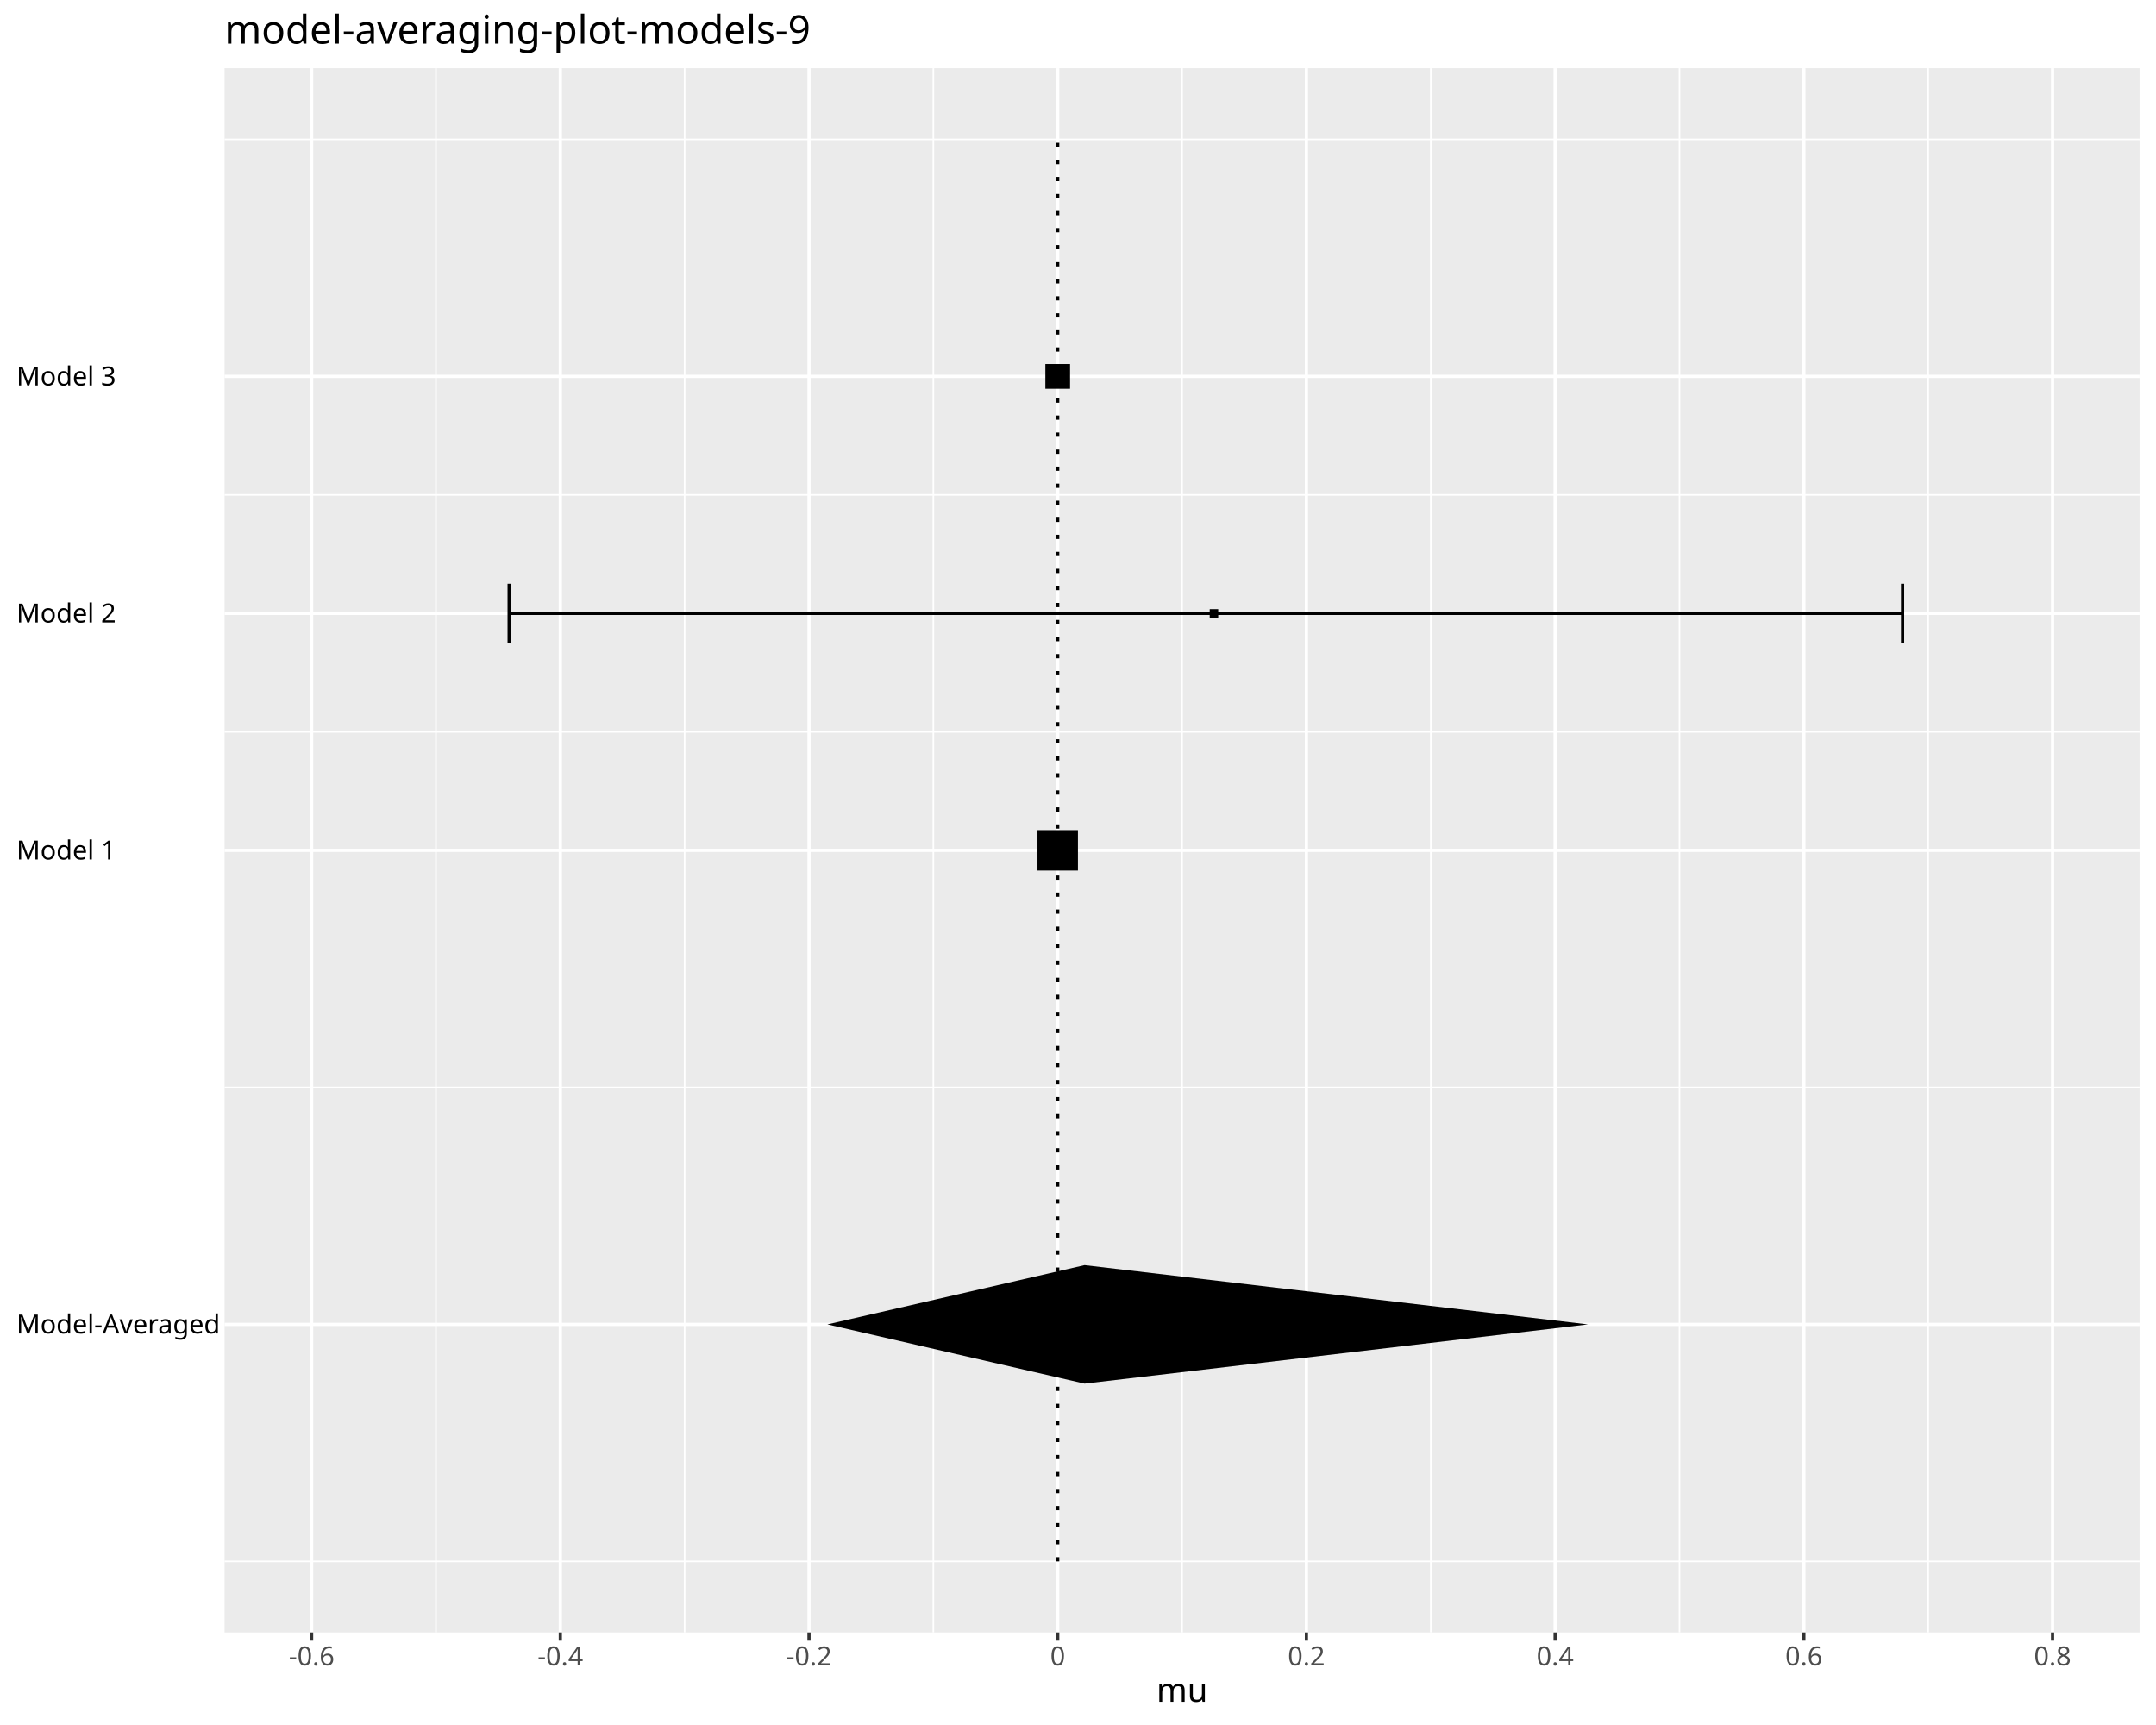
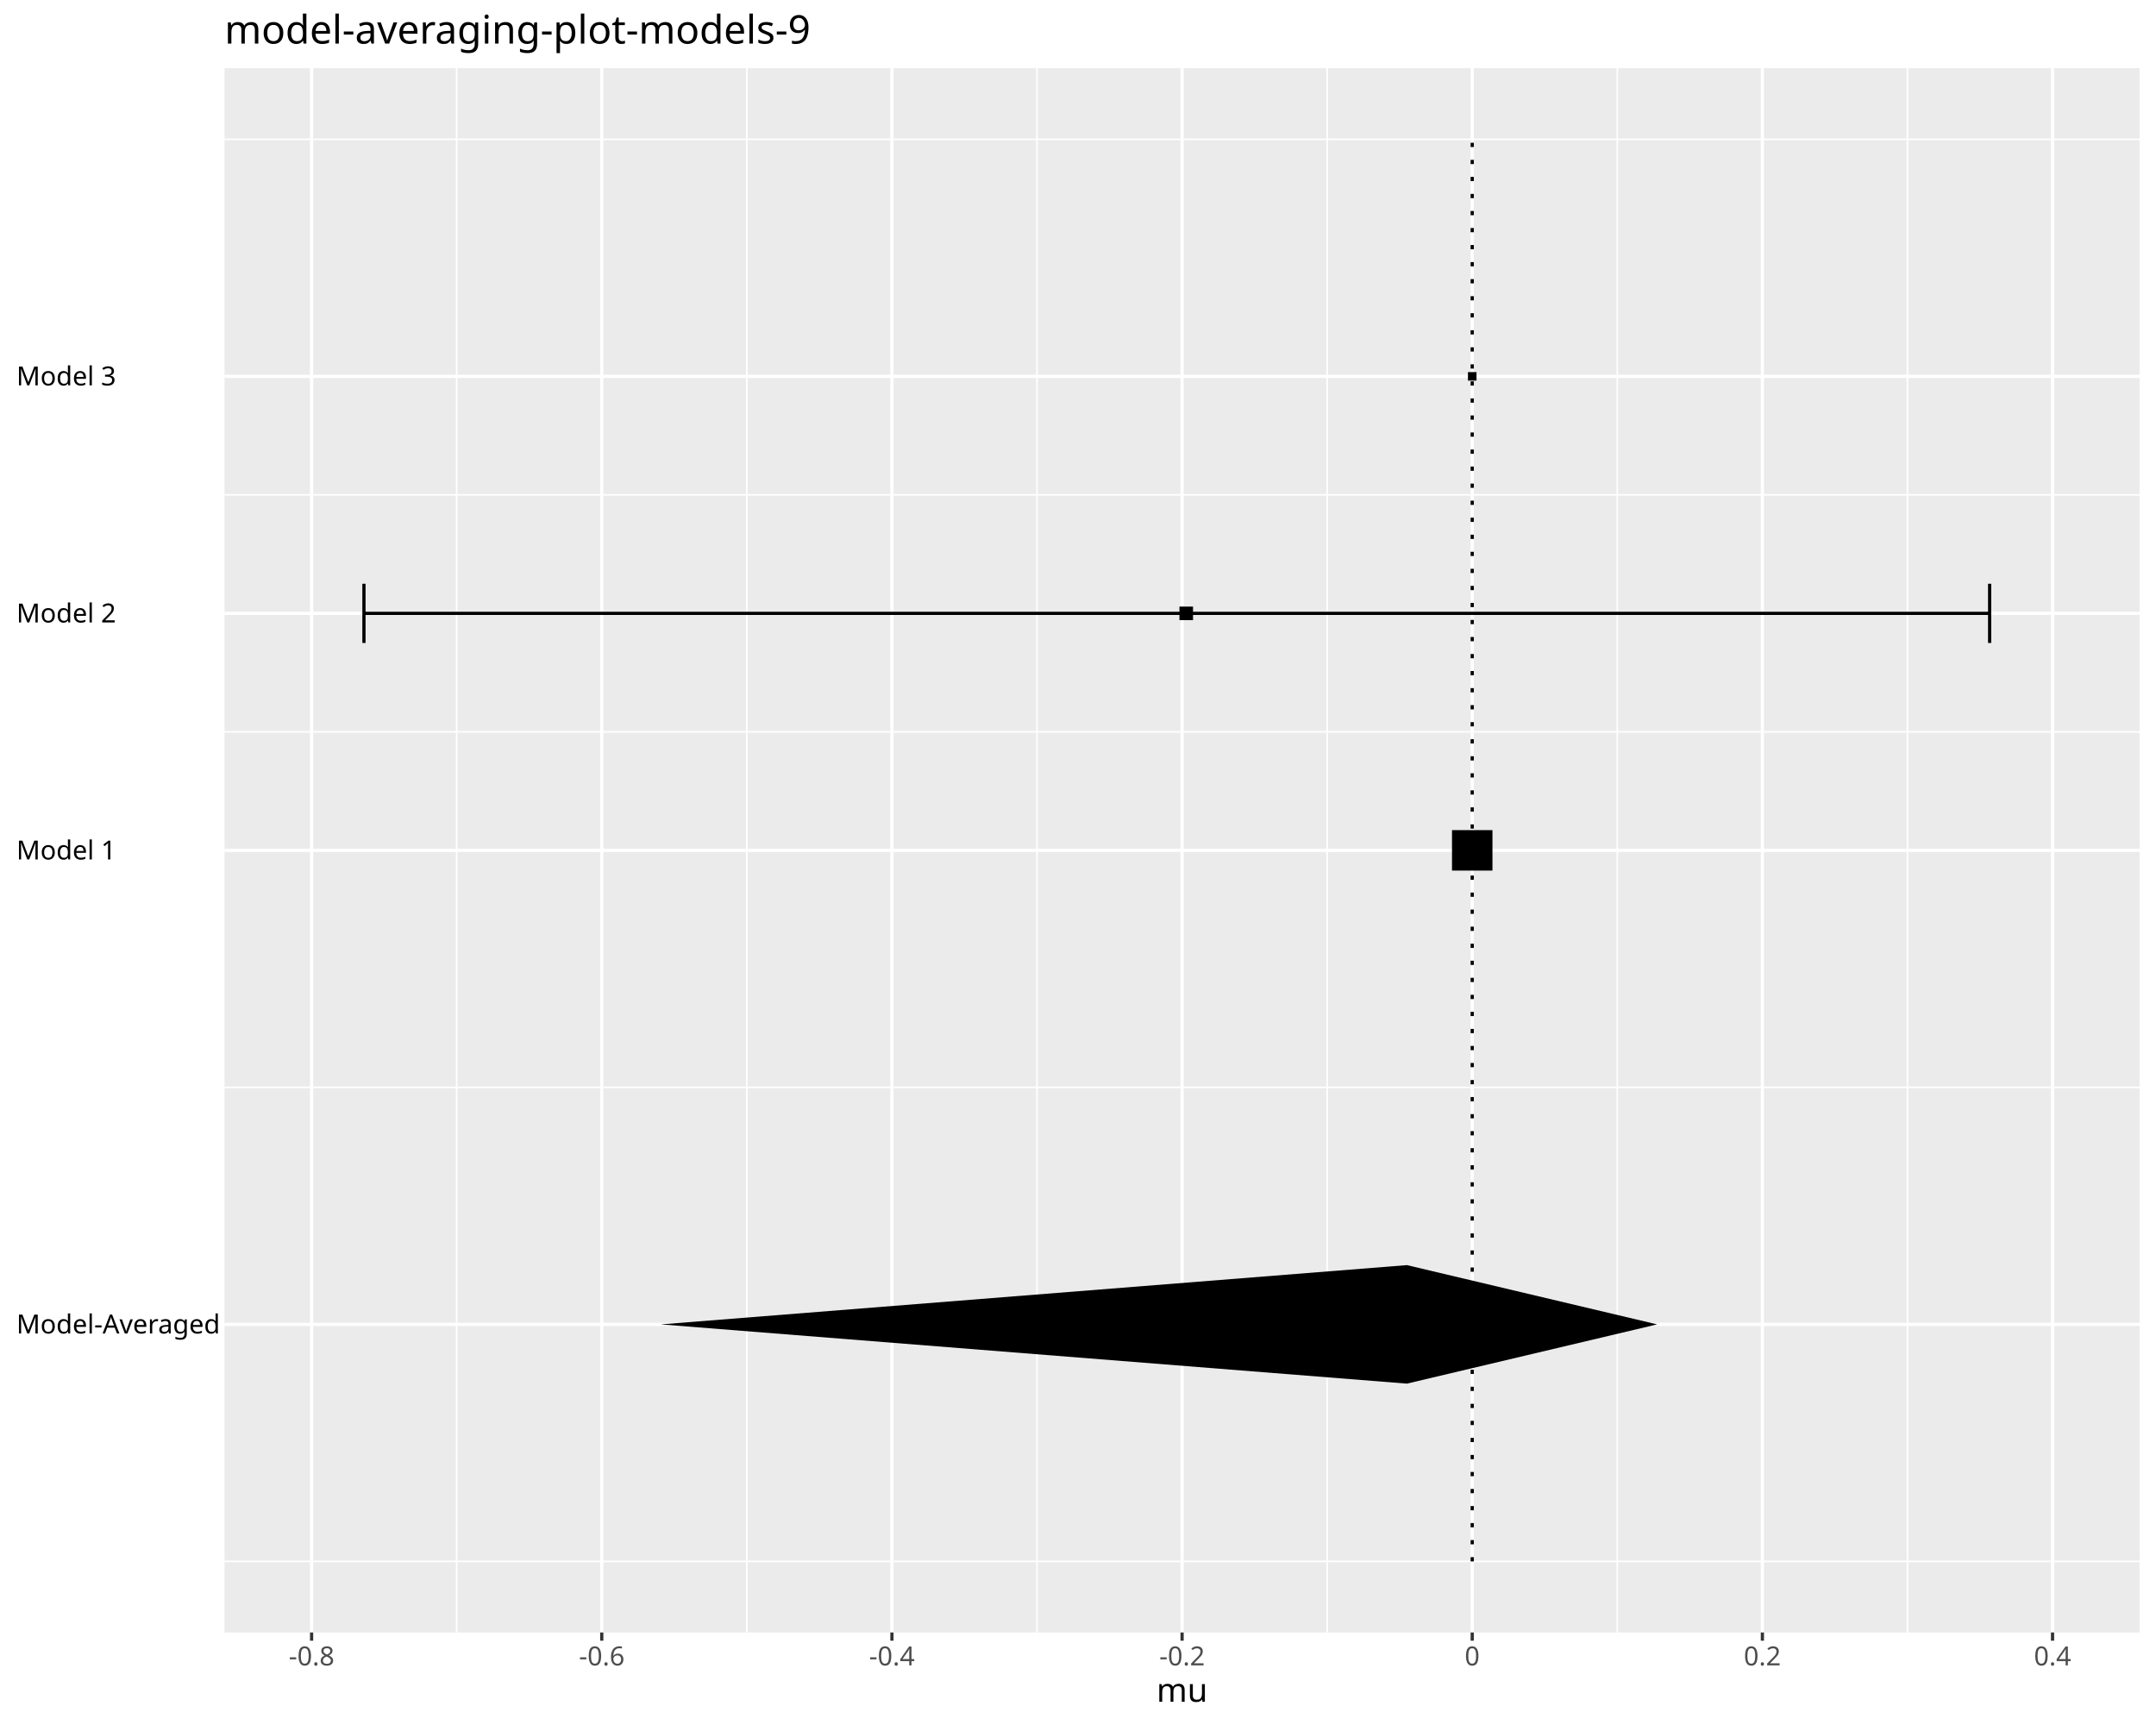
<svg xmlns="http://www.w3.org/2000/svg" class="svglite" data-engine-version="2.0" width="720.00pt" height="576.00pt" viewBox="0 0 720.00 576.00">
  <defs>
    <style type="text/css">
    .svglite line, .svglite polyline, .svglite polygon, .svglite path, .svglite rect, .svglite circle {
      fill: none;
      stroke: #000000;
      stroke-linecap: round;
      stroke-linejoin: round;
      stroke-miterlimit: 10.00;
    }
  </style>
  </defs>
  <rect width="100%" height="100%" style="stroke: none; fill: #FFFFFF;" />
  <defs>
    <clipPath id="cpMC4wMHw3MjAuMDB8MC4wMHw1NzYuMDA=">
      <rect x="0.00" y="0.00" width="720.00" height="576.00" />
    </clipPath>
  </defs>
  <g clip-path="url(#cpMC4wMHw3MjAuMDB8MC4wMHw1NzYuMDA=)">
    <rect x="0.00" y="0.00" width="720.00" height="576.00" style="stroke-width: 1.07; stroke: #FFFFFF; fill: #FFFFFF;" />
  </g>
  <defs>
    <clipPath id="cpNzQuOTl8NzE0LjUyfDIyLjc4fDU0NS4xMQ==">
      <rect x="74.99" y="22.78" width="639.53" height="522.33" />
    </clipPath>
  </defs>
  <g clip-path="url(#cpNzQuOTl8NzE0LjUyfDIyLjc4fDU0NS4xMQ==)">
    <rect x="74.99" y="22.78" width="639.53" height="522.33" style="stroke-width: 1.07; stroke: none; fill: #EBEBEB;" />
    <polyline points="74.99,521.37 714.52,521.37 " style="stroke-width: 0.53; stroke: #FFFFFF; stroke-linecap: butt;" />
    <polyline points="74.99,363.09 714.52,363.09 " style="stroke-width: 0.53; stroke: #FFFFFF; stroke-linecap: butt;" />
    <polyline points="74.99,244.38 714.52,244.38 " style="stroke-width: 0.53; stroke: #FFFFFF; stroke-linecap: butt;" />
    <polyline points="74.99,165.24 714.52,165.24 " style="stroke-width: 0.53; stroke: #FFFFFF; stroke-linecap: butt;" />
    <polyline points="74.99,46.53 714.52,46.53 " style="stroke-width: 0.53; stroke: #FFFFFF; stroke-linecap: butt;" />
-     <polyline points="145.59,545.11 145.59,22.78 " style="stroke-width: 0.53; stroke: #FFFFFF; stroke-linecap: butt;" />
-     <polyline points="228.64,545.11 228.64,22.78 " style="stroke-width: 0.53; stroke: #FFFFFF; stroke-linecap: butt;" />
-     <polyline points="311.70,545.11 311.70,22.78 " style="stroke-width: 0.53; stroke: #FFFFFF; stroke-linecap: butt;" />
-     <polyline points="394.76,545.11 394.76,22.78 " style="stroke-width: 0.53; stroke: #FFFFFF; stroke-linecap: butt;" />
-     <polyline points="477.81,545.11 477.81,22.78 " style="stroke-width: 0.53; stroke: #FFFFFF; stroke-linecap: butt;" />
-     <polyline points="560.87,545.11 560.87,22.78 " style="stroke-width: 0.53; stroke: #FFFFFF; stroke-linecap: butt;" />
-     <polyline points="643.92,545.11 643.92,22.78 " style="stroke-width: 0.53; stroke: #FFFFFF; stroke-linecap: butt;" />
+     <polyline points="152.51,545.11 152.51,22.78 " style="stroke-width: 0.53; stroke: #FFFFFF; stroke-linecap: butt;" />
+     <polyline points="249.41,545.11 249.41,22.78 " style="stroke-width: 0.53; stroke: #FFFFFF; stroke-linecap: butt;" />
+     <polyline points="346.31,545.11 346.31,22.78 " style="stroke-width: 0.53; stroke: #FFFFFF; stroke-linecap: butt;" />
+     <polyline points="443.20,545.11 443.20,22.78 " style="stroke-width: 0.53; stroke: #FFFFFF; stroke-linecap: butt;" />
+     <polyline points="540.10,545.11 540.10,22.78 " style="stroke-width: 0.53; stroke: #FFFFFF; stroke-linecap: butt;" />
+     <polyline points="637.00,545.11 637.00,22.78 " style="stroke-width: 0.53; stroke: #FFFFFF; stroke-linecap: butt;" />
    <polyline points="74.99,442.23 714.52,442.23 " style="stroke-width: 1.07; stroke: #FFFFFF; stroke-linecap: butt;" />
    <polyline points="74.99,283.95 714.52,283.95 " style="stroke-width: 1.07; stroke: #FFFFFF; stroke-linecap: butt;" />
    <polyline points="74.99,204.81 714.52,204.81 " style="stroke-width: 1.07; stroke: #FFFFFF; stroke-linecap: butt;" />
    <polyline points="74.99,125.67 714.52,125.67 " style="stroke-width: 1.07; stroke: #FFFFFF; stroke-linecap: butt;" />
    <polyline points="104.06,545.11 104.06,22.78 " style="stroke-width: 1.07; stroke: #FFFFFF; stroke-linecap: butt;" />
-     <polyline points="187.12,545.11 187.12,22.78 " style="stroke-width: 1.07; stroke: #FFFFFF; stroke-linecap: butt;" />
-     <polyline points="270.17,545.11 270.17,22.78 " style="stroke-width: 1.07; stroke: #FFFFFF; stroke-linecap: butt;" />
-     <polyline points="353.23,545.11 353.23,22.78 " style="stroke-width: 1.07; stroke: #FFFFFF; stroke-linecap: butt;" />
-     <polyline points="436.28,545.11 436.28,22.78 " style="stroke-width: 1.07; stroke: #FFFFFF; stroke-linecap: butt;" />
-     <polyline points="519.34,545.11 519.34,22.78 " style="stroke-width: 1.07; stroke: #FFFFFF; stroke-linecap: butt;" />
-     <polyline points="602.40,545.11 602.40,22.78 " style="stroke-width: 1.07; stroke: #FFFFFF; stroke-linecap: butt;" />
+     <polyline points="200.96,545.11 200.96,22.78 " style="stroke-width: 1.07; stroke: #FFFFFF; stroke-linecap: butt;" />
+     <polyline points="297.86,545.11 297.86,22.78 " style="stroke-width: 1.07; stroke: #FFFFFF; stroke-linecap: butt;" />
+     <polyline points="394.76,545.11 394.76,22.78 " style="stroke-width: 1.07; stroke: #FFFFFF; stroke-linecap: butt;" />
+     <polyline points="491.65,545.11 491.65,22.78 " style="stroke-width: 1.07; stroke: #FFFFFF; stroke-linecap: butt;" />
+     <polyline points="588.55,545.11 588.55,22.78 " style="stroke-width: 1.07; stroke: #FFFFFF; stroke-linecap: butt;" />
    <polyline points="685.45,545.11 685.45,22.78 " style="stroke-width: 1.07; stroke: #FFFFFF; stroke-linecap: butt;" />
-     <polyline points="635.37,214.70 635.37,194.91 " style="stroke-width: 1.07; stroke-linecap: butt;" />
-     <polyline points="635.37,204.81 170.03,204.81 " style="stroke-width: 1.07; stroke-linecap: butt;" />
-     <polyline points="170.03,214.70 170.03,194.91 " style="stroke-width: 1.07; stroke-linecap: butt;" />
-     <polygon points="346.47,290.70 359.98,290.70 359.98,277.19 346.47,277.19 " style="stroke-width: 0.71; stroke: none; fill: #000000;" />
-     <polygon points="403.98,206.23 406.82,206.23 406.82,203.39 403.98,203.39 " style="stroke-width: 0.71; stroke: none; fill: #000000;" />
-     <polygon points="349.10,129.79 357.35,129.79 357.35,121.54 349.10,121.54 " style="stroke-width: 0.71; stroke: none; fill: #000000;" />
-     <polygon points="276.31,442.23 362.20,422.44 530.31,442.23 362.20,462.01 " style="stroke-width: 1.07; stroke: none; fill: #000000;" />
-     <polyline points="353.23,521.37 353.23,46.53 " style="stroke-width: 1.07; stroke-dasharray: 1.42,4.27; stroke-linecap: butt;" />
+     <polyline points="664.44,214.70 664.44,194.91 " style="stroke-width: 1.07; stroke-linecap: butt;" />
+     <polyline points="664.44,204.81 121.54,204.81 " style="stroke-width: 1.07; stroke-linecap: butt;" />
+     <polyline points="121.54,214.70 121.54,194.91 " style="stroke-width: 1.07; stroke-linecap: butt;" />
+     <polygon points="484.90,290.70 498.41,290.70 498.41,277.19 484.90,277.19 " style="stroke-width: 0.71; stroke: none; fill: #000000;" />
+     <polygon points="393.88,207.07 398.41,207.07 398.41,202.55 393.88,202.55 " style="stroke-width: 0.71; stroke: none; fill: #000000;" />
+     <polygon points="490.23,127.09 493.08,127.09 493.08,124.25 490.23,124.25 " style="stroke-width: 0.71; stroke: none; fill: #000000;" />
+     <polygon points="220.64,442.23 469.84,422.44 553.40,442.23 469.84,462.01 " style="stroke-width: 1.07; stroke: none; fill: #000000;" />
+     <polyline points="491.65,521.37 491.65,46.53 " style="stroke-width: 1.07; stroke-dasharray: 1.42,4.27; stroke-linecap: butt;" />
  </g>
  <g clip-path="url(#cpMC4wMHw3MjAuMDB8MC4wMHw1NzYuMDA=)">
    <text x="5.48" y="445.26" style="font-size: 8.80px; font-family: sans;" textLength="64.58px" lengthAdjust="spacingAndGlyphs">Model-Averaged</text>
    <text x="5.48" y="286.98" style="font-size: 8.80px; font-family: sans;" textLength="31.31px" lengthAdjust="spacingAndGlyphs">Model 1</text>
    <text x="5.48" y="207.84" style="font-size: 8.80px; font-family: sans;" textLength="31.31px" lengthAdjust="spacingAndGlyphs">Model 2</text>
    <text x="5.48" y="128.69" style="font-size: 8.80px; font-family: sans;" textLength="31.31px" lengthAdjust="spacingAndGlyphs">Model 3</text>
    <polyline points="104.06,547.85 104.06,545.11 " style="stroke-width: 1.07; stroke: #333333; stroke-linecap: butt;" />
-     <polyline points="187.12,547.85 187.12,545.11 " style="stroke-width: 1.07; stroke: #333333; stroke-linecap: butt;" />
-     <polyline points="270.17,547.85 270.17,545.11 " style="stroke-width: 1.07; stroke: #333333; stroke-linecap: butt;" />
-     <polyline points="353.23,547.85 353.23,545.11 " style="stroke-width: 1.07; stroke: #333333; stroke-linecap: butt;" />
-     <polyline points="436.28,547.85 436.28,545.11 " style="stroke-width: 1.07; stroke: #333333; stroke-linecap: butt;" />
-     <polyline points="519.34,547.85 519.34,545.11 " style="stroke-width: 1.07; stroke: #333333; stroke-linecap: butt;" />
-     <polyline points="602.40,547.85 602.40,545.11 " style="stroke-width: 1.07; stroke: #333333; stroke-linecap: butt;" />
+     <polyline points="200.96,547.85 200.96,545.11 " style="stroke-width: 1.07; stroke: #333333; stroke-linecap: butt;" />
+     <polyline points="297.86,547.85 297.86,545.11 " style="stroke-width: 1.07; stroke: #333333; stroke-linecap: butt;" />
+     <polyline points="394.76,547.85 394.76,545.11 " style="stroke-width: 1.07; stroke: #333333; stroke-linecap: butt;" />
+     <polyline points="491.65,547.85 491.65,545.11 " style="stroke-width: 1.07; stroke: #333333; stroke-linecap: butt;" />
+     <polyline points="588.55,547.85 588.55,545.11 " style="stroke-width: 1.07; stroke: #333333; stroke-linecap: butt;" />
    <polyline points="685.45,547.85 685.45,545.11 " style="stroke-width: 1.07; stroke: #333333; stroke-linecap: butt;" />
-     <text x="104.06" y="556.10" text-anchor="middle" style="font-size: 8.80px; fill: #4D4D4D; font-family: sans;" textLength="15.16px" lengthAdjust="spacingAndGlyphs">-0.6</text>
-     <text x="187.12" y="556.10" text-anchor="middle" style="font-size: 8.80px; fill: #4D4D4D; font-family: sans;" textLength="15.16px" lengthAdjust="spacingAndGlyphs">-0.4</text>
-     <text x="270.17" y="556.10" text-anchor="middle" style="font-size: 8.80px; fill: #4D4D4D; font-family: sans;" textLength="15.16px" lengthAdjust="spacingAndGlyphs">-0.2</text>
-     <text x="353.23" y="556.10" text-anchor="middle" style="font-size: 8.80px; fill: #4D4D4D; font-family: sans;" textLength="4.89px" lengthAdjust="spacingAndGlyphs">0</text>
-     <text x="436.28" y="556.10" text-anchor="middle" style="font-size: 8.80px; fill: #4D4D4D; font-family: sans;" textLength="12.23px" lengthAdjust="spacingAndGlyphs">0.2</text>
-     <text x="519.34" y="556.10" text-anchor="middle" style="font-size: 8.80px; fill: #4D4D4D; font-family: sans;" textLength="12.23px" lengthAdjust="spacingAndGlyphs">0.4</text>
-     <text x="602.40" y="556.10" text-anchor="middle" style="font-size: 8.80px; fill: #4D4D4D; font-family: sans;" textLength="12.23px" lengthAdjust="spacingAndGlyphs">0.6</text>
-     <text x="685.45" y="556.10" text-anchor="middle" style="font-size: 8.80px; fill: #4D4D4D; font-family: sans;" textLength="12.23px" lengthAdjust="spacingAndGlyphs">0.8</text>
+     <text x="104.06" y="556.10" text-anchor="middle" style="font-size: 8.80px; fill: #4D4D4D; font-family: sans;" textLength="15.16px" lengthAdjust="spacingAndGlyphs">-0.8</text>
+     <text x="200.96" y="556.10" text-anchor="middle" style="font-size: 8.80px; fill: #4D4D4D; font-family: sans;" textLength="15.16px" lengthAdjust="spacingAndGlyphs">-0.6</text>
+     <text x="297.86" y="556.10" text-anchor="middle" style="font-size: 8.80px; fill: #4D4D4D; font-family: sans;" textLength="15.16px" lengthAdjust="spacingAndGlyphs">-0.4</text>
+     <text x="394.76" y="556.10" text-anchor="middle" style="font-size: 8.80px; fill: #4D4D4D; font-family: sans;" textLength="15.16px" lengthAdjust="spacingAndGlyphs">-0.2</text>
+     <text x="491.65" y="556.10" text-anchor="middle" style="font-size: 8.80px; fill: #4D4D4D; font-family: sans;" textLength="4.89px" lengthAdjust="spacingAndGlyphs">0</text>
+     <text x="588.55" y="556.10" text-anchor="middle" style="font-size: 8.80px; fill: #4D4D4D; font-family: sans;" textLength="12.23px" lengthAdjust="spacingAndGlyphs">0.2</text>
+     <text x="685.45" y="556.10" text-anchor="middle" style="font-size: 8.80px; fill: #4D4D4D; font-family: sans;" textLength="12.23px" lengthAdjust="spacingAndGlyphs">0.4</text>
    <text x="394.76" y="568.24" text-anchor="middle" style="font-size: 11.00px; font-family: sans;" textLength="15.29px" lengthAdjust="spacingAndGlyphs">mu</text>
    <text x="74.99" y="14.56" style="font-size: 13.20px; font-family: sans;" textLength="182.71px" lengthAdjust="spacingAndGlyphs">model-averaging-plot-models-9</text>
  </g>
</svg>
